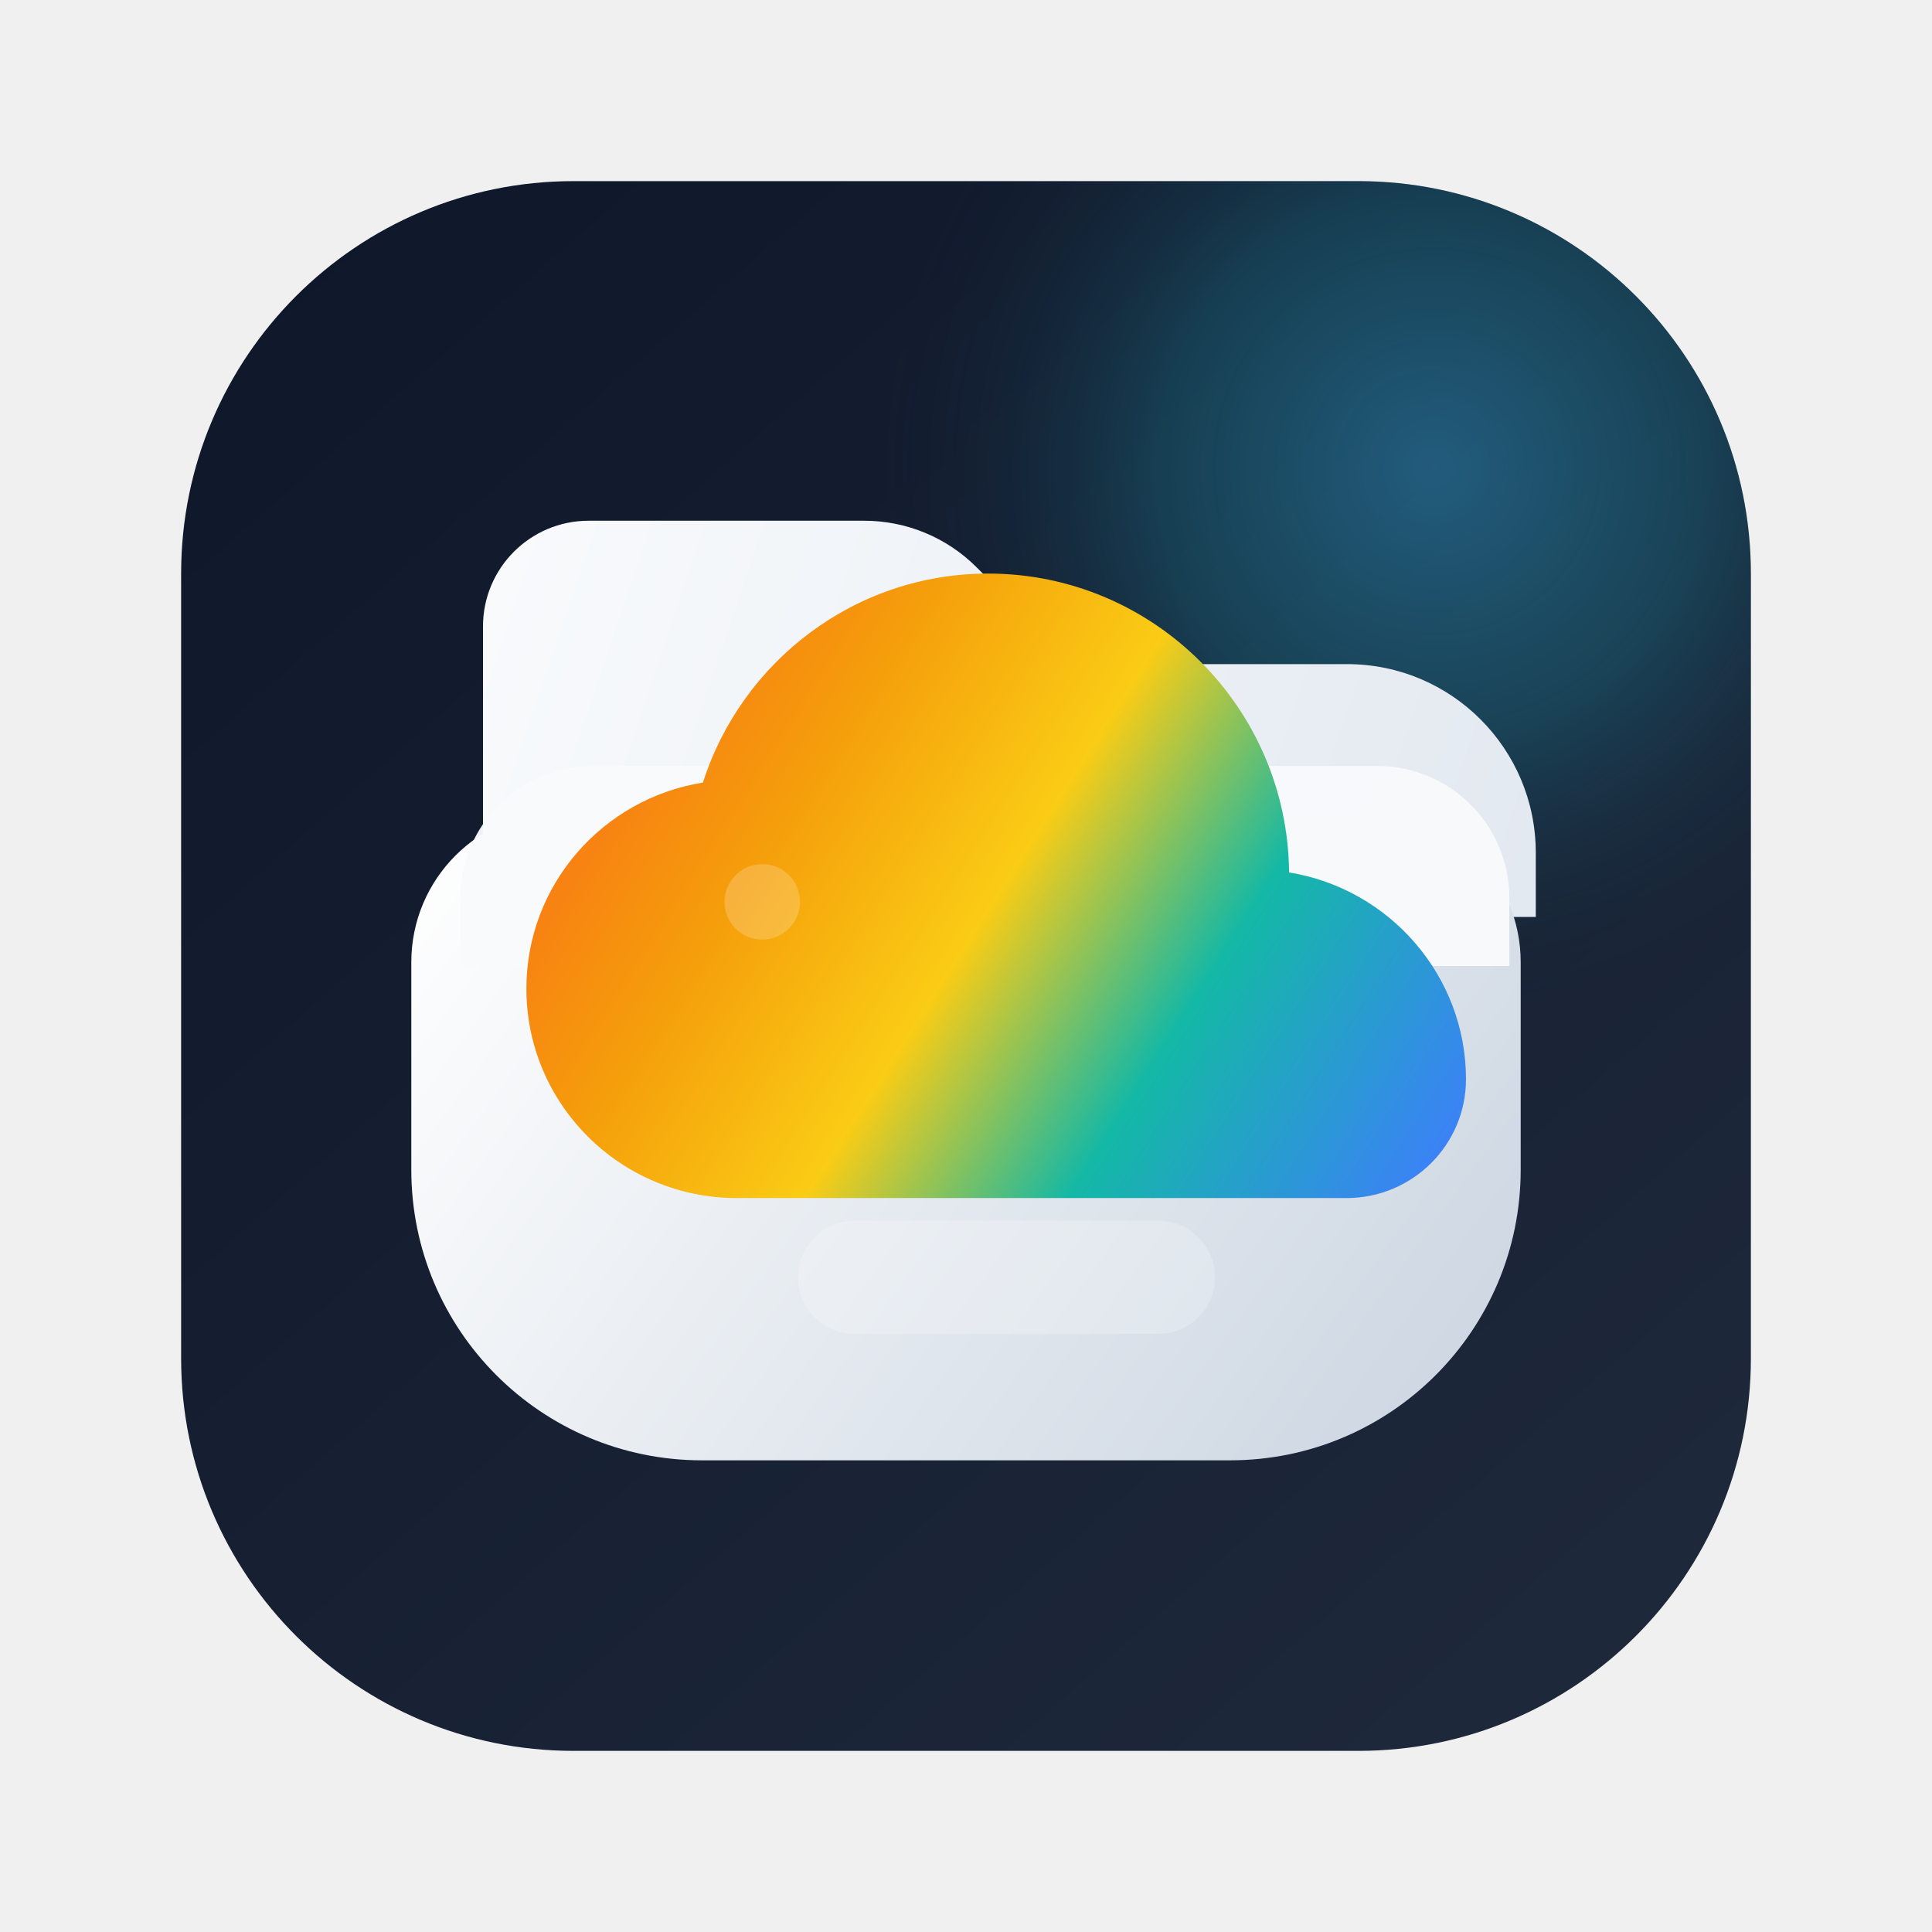
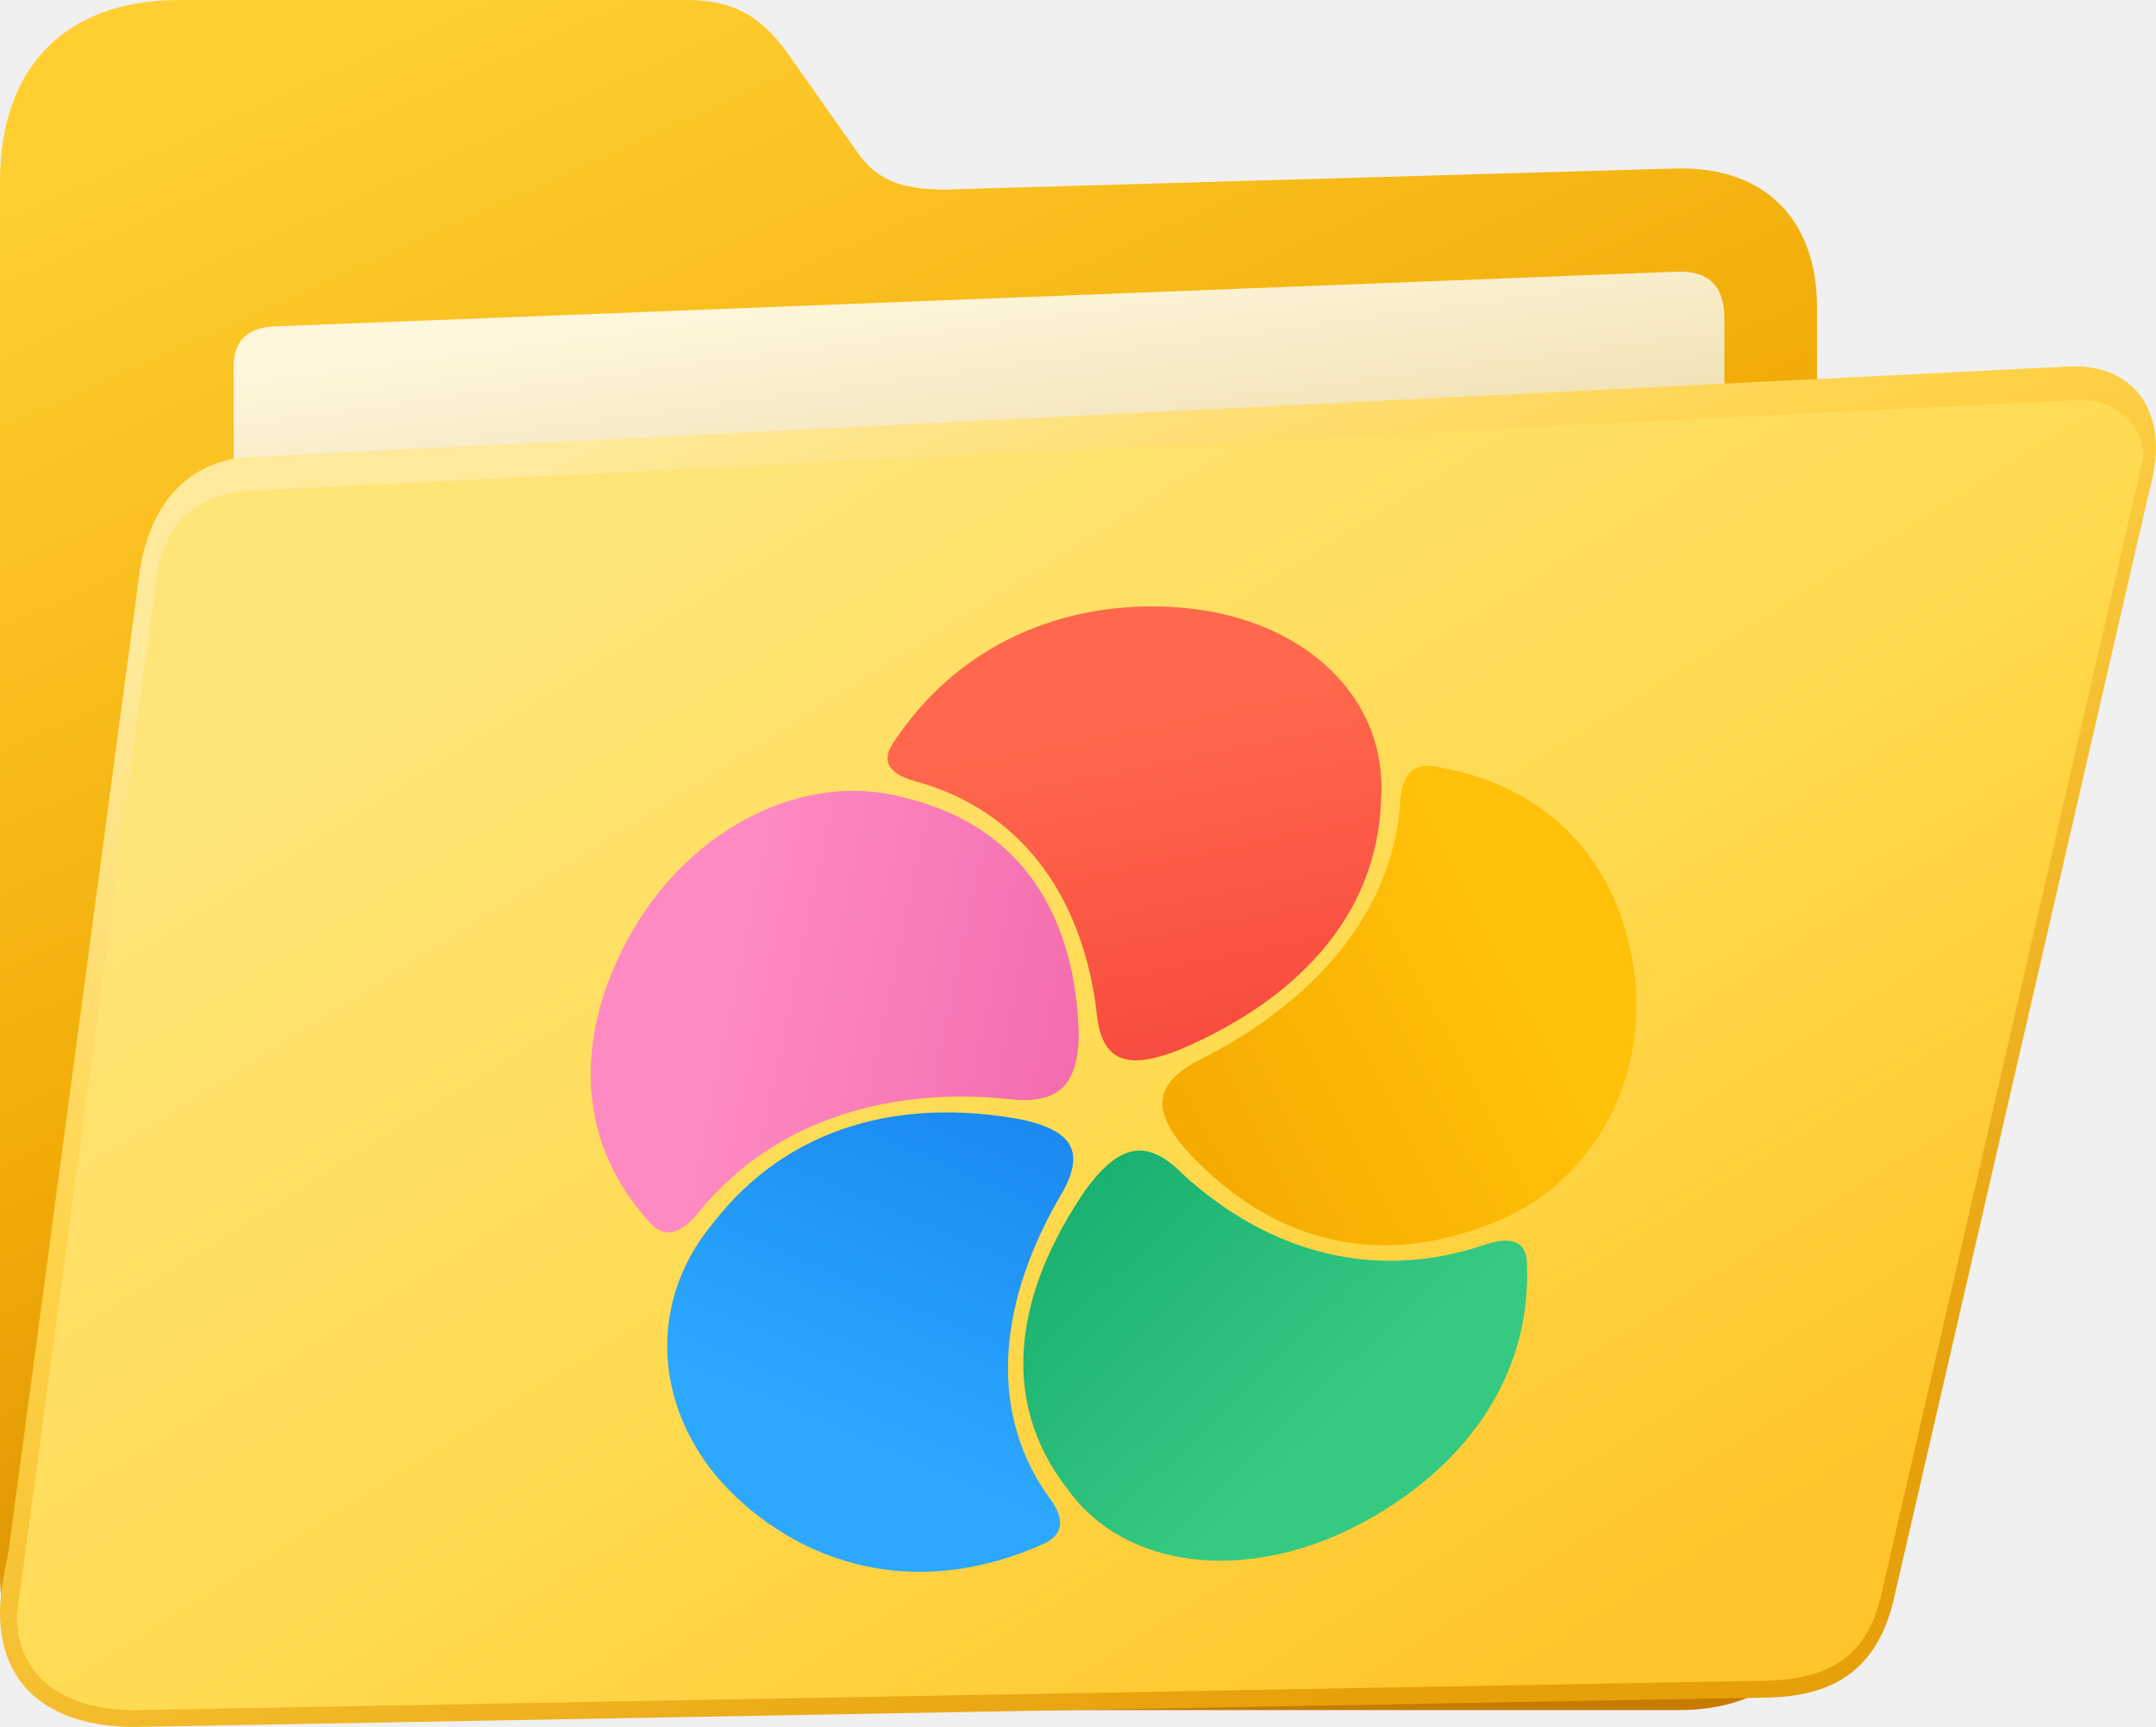
- <svg xmlns="http://www.w3.org/2000/svg" viewBox="0 0 1024 1024" role="img" aria-labelledby="title desc">
+ <svg xmlns="http://www.w3.org/2000/svg" xmlns:xlink="http://www.w3.org/1999/xlink" width="1024" height="820" viewBox="0 0 1024 820" role="img" aria-labelledby="title desc">
  <defs>
-     <linearGradient id="bg" x1="160" y1="112" x2="864" y2="912" gradientUnits="userSpaceOnUse">
-       <stop offset="0" stop-color="#0F172A" />
-       <stop offset="1" stop-color="#1E293B" />
+     <linearGradient id="folder-back" x1="200" y1="0" x2="560" y2="800" gradientUnits="userSpaceOnUse">
+       <stop offset="0" stop-color="#FFCF32" />
+       <stop offset="0.48" stop-color="#F2AD08" />
+       <stop offset="1" stop-color="#C77B00" />
    </linearGradient>
-     <radialGradient id="glow" cx="0" cy="0" r="1" gradientUnits="userSpaceOnUse" gradientTransform="translate(760 250) rotate(132.5) scale(300)">
-       <stop offset="0" stop-color="#38BDF8" stop-opacity="0.38" />
-       <stop offset="0.48" stop-color="#22D3EE" stop-opacity="0.18" />
-       <stop offset="1" stop-color="#0F172A" stop-opacity="0" />
-     </radialGradient>
-     <linearGradient id="folder-top" x1="256" y1="328" x2="824" y2="520" gradientUnits="userSpaceOnUse">
-       <stop offset="0" stop-color="#F8FAFC" />
-       <stop offset="1" stop-color="#E2E8F0" />
+     <linearGradient id="paper" x1="420" y1="136" x2="440" y2="286" gradientUnits="userSpaceOnUse">
+       <stop offset="0" stop-color="#FFF7DC" />
+       <stop offset="1" stop-color="#EAD8A2" />
    </linearGradient>
-     <linearGradient id="folder-front" x1="248" y1="402" x2="776" y2="786" gradientUnits="userSpaceOnUse">
-       <stop offset="0" stop-color="#FFFFFF" />
-       <stop offset="1" stop-color="#CBD5E1" />
+     <linearGradient id="folder-edge" x1="320" y1="196" x2="610" y2="820" gradientUnits="userSpaceOnUse">
+       <stop offset="0" stop-color="#FFE99A" />
+       <stop offset="0.35" stop-color="#FFD349" />
+       <stop offset="1" stop-color="#E6A00A" />
    </linearGradient>
-     <linearGradient id="cloud-fill" x1="306" y1="374" x2="740" y2="650" gradientUnits="userSpaceOnUse">
-       <stop offset="0" stop-color="#F97316" />
-       <stop offset="0.24" stop-color="#F59E0B" />
-       <stop offset="0.47" stop-color="#FACC15" />
-       <stop offset="0.7" stop-color="#14B8A6" />
-       <stop offset="1" stop-color="#3B82F6" />
+     <linearGradient id="folder-front" x1="350" y1="228" x2="710" y2="802" gradientUnits="userSpaceOnUse">
+       <stop offset="0" stop-color="#FFE477" />
+       <stop offset="0.55" stop-color="#FFDA4E" />
+       <stop offset="1" stop-color="#FFC52B" />
    </linearGradient>
+     <linearGradient id="petal-red" x1="0" y1="-240" x2="80" y2="0" gradientUnits="userSpaceOnUse">
+       <stop offset="0" stop-color="#FF684C" />
+       <stop offset="1" stop-color="#F5443C" />
+     </linearGradient>
+     <linearGradient id="petal-yellow" x1="0" y1="-240" x2="80" y2="0" gradientUnits="userSpaceOnUse">
+       <stop offset="0" stop-color="#FFC109" />
+       <stop offset="1" stop-color="#F2A400" />
+     </linearGradient>
+     <linearGradient id="petal-green" x1="0" y1="-240" x2="80" y2="0" gradientUnits="userSpaceOnUse">
+       <stop offset="0" stop-color="#35C982" />
+       <stop offset="1" stop-color="#13AA6B" />
+     </linearGradient>
+     <linearGradient id="petal-blue" x1="0" y1="-240" x2="80" y2="0" gradientUnits="userSpaceOnUse">
+       <stop offset="0" stop-color="#2CA8FF" />
+       <stop offset="1" stop-color="#1681ED" />
+     </linearGradient>
+     <linearGradient id="petal-pink" x1="0" y1="-240" x2="80" y2="0" gradientUnits="userSpaceOnUse">
+       <stop offset="0" stop-color="#FF8AC2" />
+       <stop offset="1" stop-color="#EF65A9" />
+     </linearGradient>
+     <path id="petal" transform="scale(0.82) translate(0 10) rotate(6 0 -170)" d="M-144-206C-118-272-60-300 0-300C66-300 120-260 128-202C140-134 104-82 48-48C20-32 6-38-2-66C-24-132-68-176-128-186Q-150-190-144-206Z" />
  </defs>
-   <rect x="96" y="96" width="832" height="832" rx="208" fill="url(#bg)" />
-   <rect x="96" y="96" width="832" height="832" rx="208" fill="url(#glow)" />
-   <path d="M256 332C256 301.072 281.072 276 312 276H458.096C480.375 276 501.785 284.851 517.537 300.603L568.934 352H714C769.228 352 814 396.772 814 452V486H256V332Z" fill="url(#folder-top)" />
-   <path d="M218 510C218 465.817 253.817 430 298 430H726C770.183 430 806 465.817 806 510V620C806 705.052 737.052 774 652 774H372C286.948 774 218 705.052 218 620V510Z" fill="url(#folder-front)" />
-   <path d="M314 406H730C768.66 406 800 437.34 800 476V512H244V476C244 437.34 275.34 406 314 406Z" fill="#F8FAFC" fill-opacity="0.96" />
-   <path d="M647.5 635H390.5C328.92 635 279 585.303 279 524C279 468.881 319.561 423.244 372.587 414.763C392.972 350.787 452.906 304 523.747 304C611.29 304 682.474 375.017 683.237 462.414C736.867 471.114 777 517.529 777 572C777 606.794 748.646 635 713.671 635H647.5Z" fill="url(#cloud-fill)" />
-   <path d="M423 677C423 660.431 436.431 647 453 647H614C630.569 647 644 660.431 644 677C644 693.569 630.569 707 614 707H453C436.431 707 423 693.569 423 677Z" fill="#FFFFFF" fill-opacity="0.22" />
-   <circle cx="404" cy="478" r="20" fill="#FFFFFF" fill-opacity="0.2" />
+   <path d="M0 86C0 32 31 0 85 0H326C350 0 363 9 376 28L407 72C416 85 427 90 449 90L796 80C838 79 863 104 863 146V751C863 792 837 812 797 812H61C21 812 0 789 0 747Z" fill="url(#folder-back)" />
+   <path d="M95 235L863 188V721L31 780Z" fill="#A96900" fill-opacity="0.24" />
+   <path d="M111 174Q111 156 130 155L796 129Q819 128 819 151V310L111 337Z" fill="url(#paper)" />
+   <path d="M118 217L983 174C1008 173 1024 188 1024 213C1024 222 1021 232 1019 241L900 757C893 790 874 805 841 806L64 820C22 820 0 799 0 766C0 756 2 747 4 737L66 274C70 241 88 219 118 217Z" fill="url(#folder-edge)" />
+   <path d="M119 233L986 190C1004 189 1018 201 1018 217L894 755C888 784 872 797 840 798L64 812C29 812 8 795 8 767L74 277C78 249 91 235 119 233Z" fill="url(#folder-front)" />
+   <g transform="translate(527 526) skewX(-6) scale(1.06 1)">
+     <use xlink:href="#petal" fill="url(#petal-red)" />
+     <use xlink:href="#petal" transform="rotate(72)" fill="url(#petal-yellow)" />
+     <use xlink:href="#petal" transform="rotate(144)" fill="url(#petal-green)" />
+     <use xlink:href="#petal" transform="rotate(216)" fill="url(#petal-blue)" />
+     <use xlink:href="#petal" transform="rotate(288)" fill="url(#petal-pink)" />
+   </g>
</svg>
